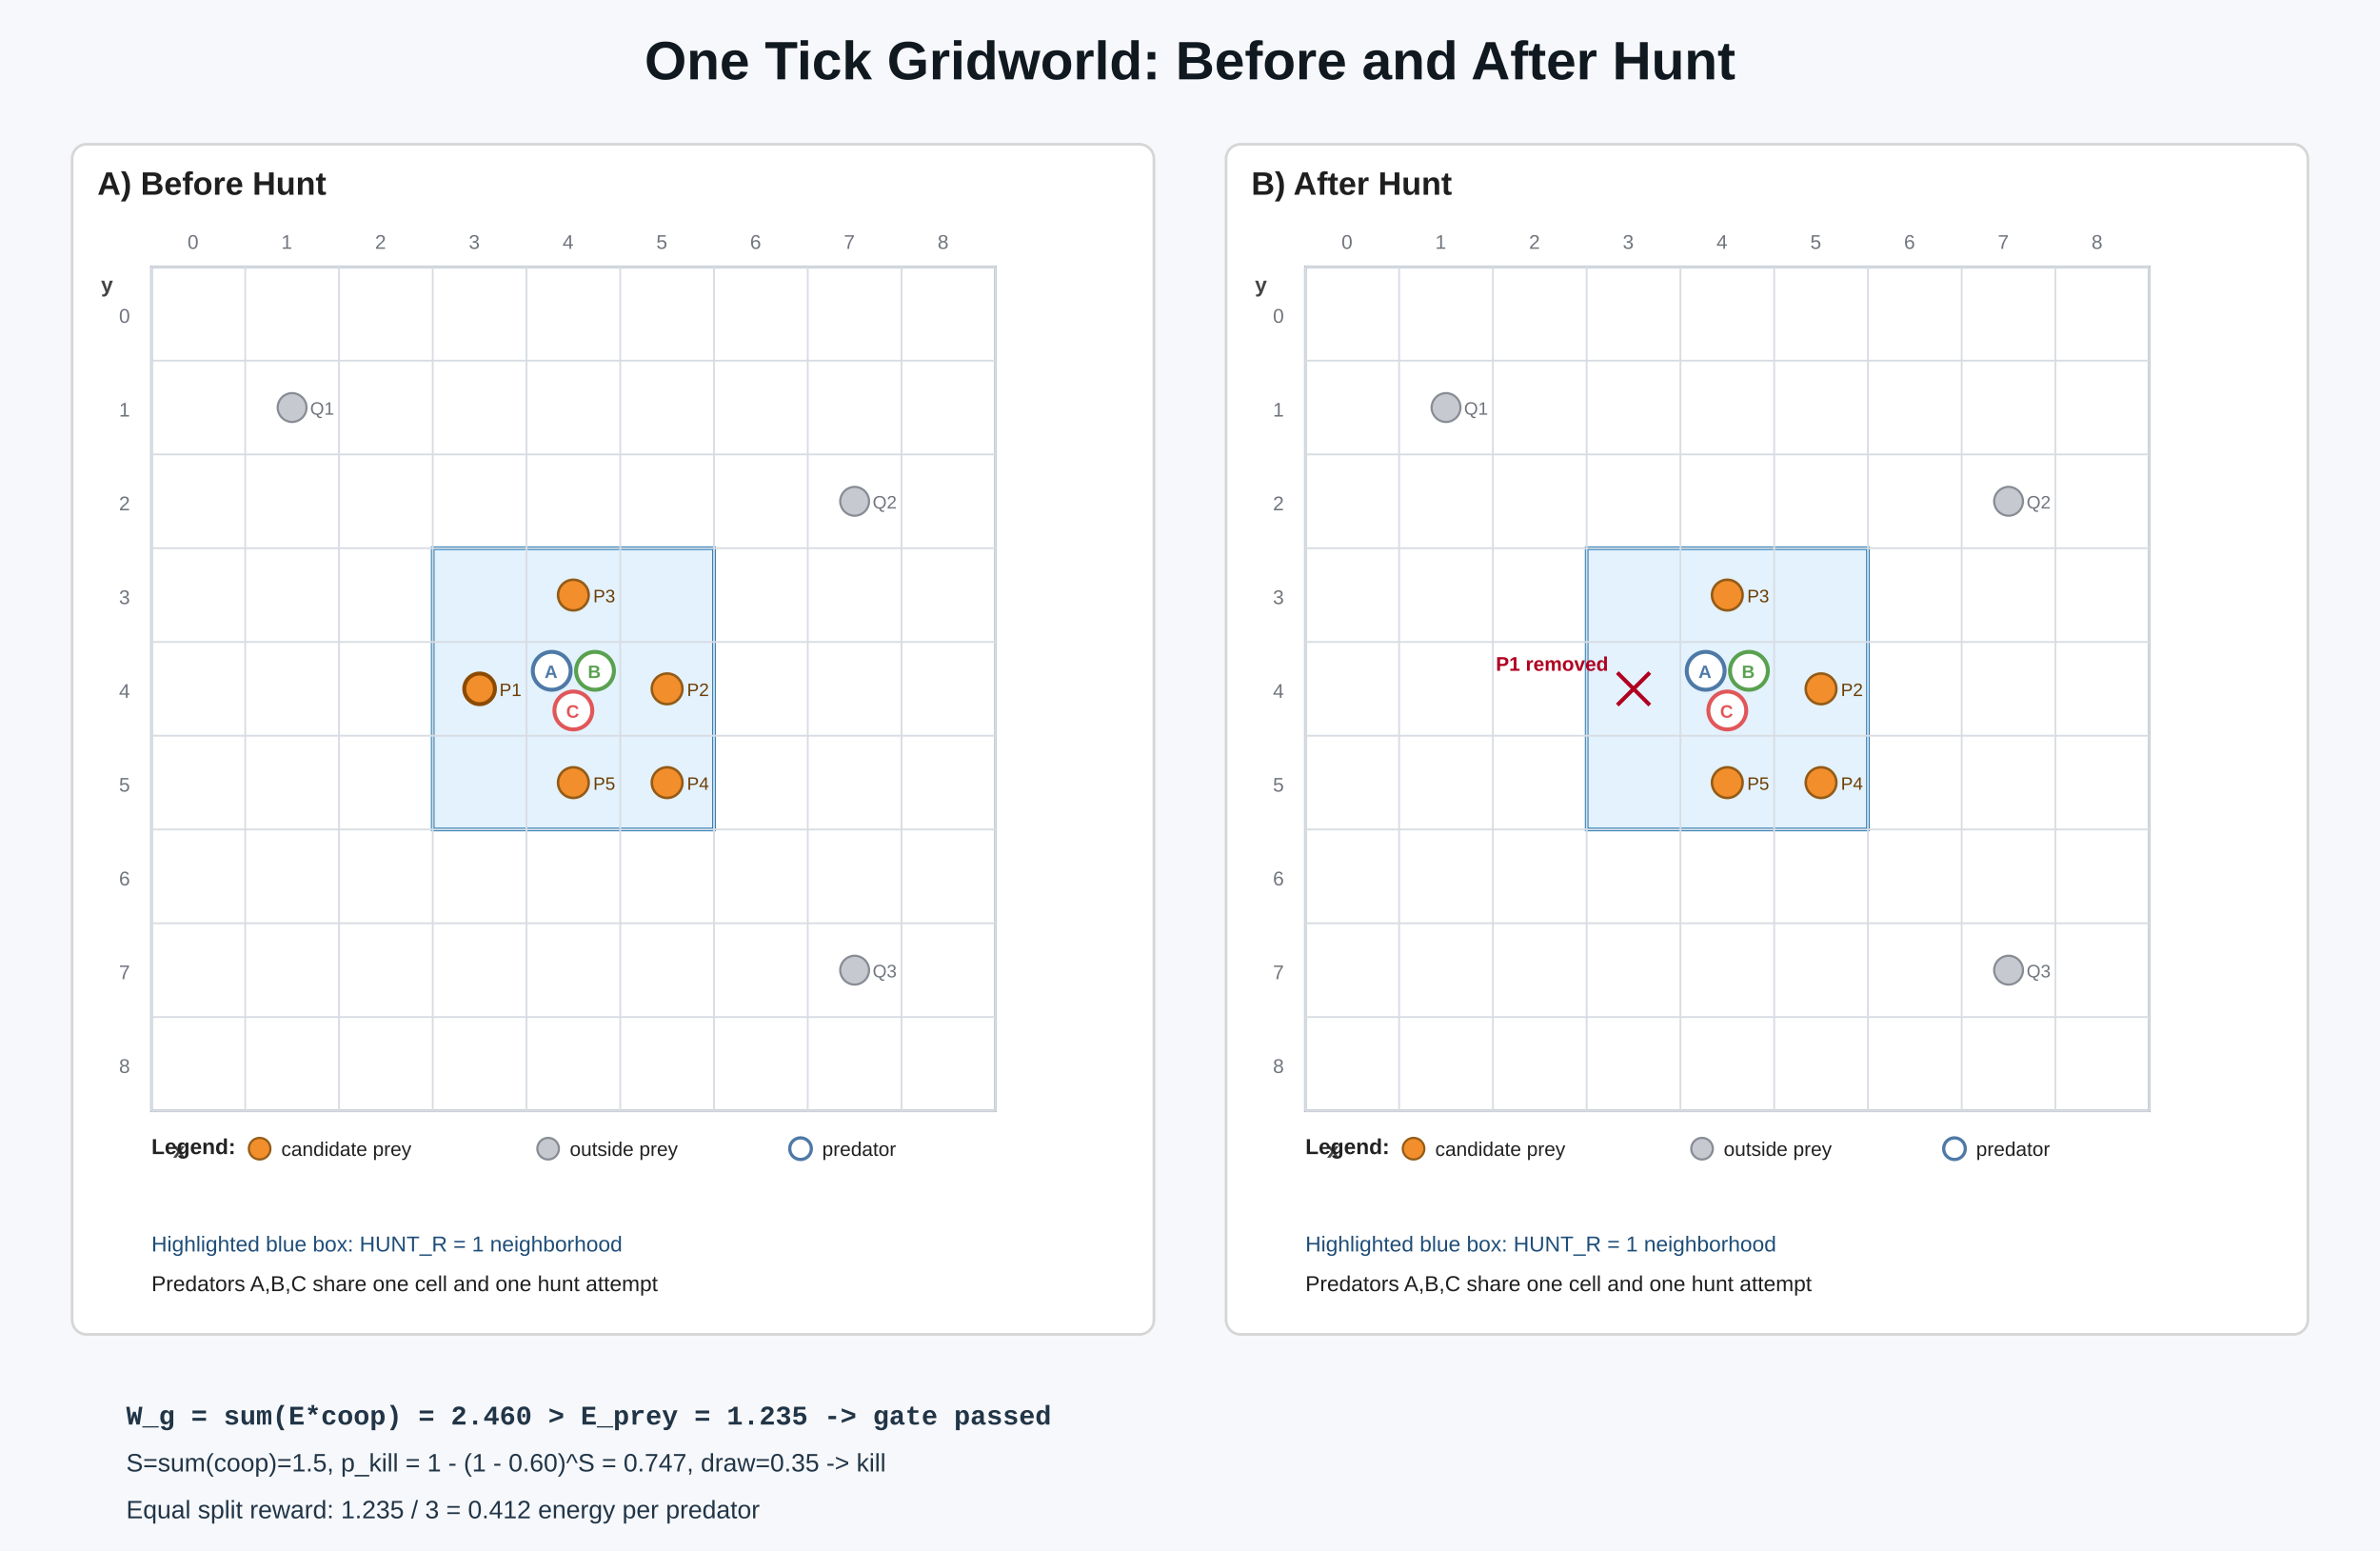
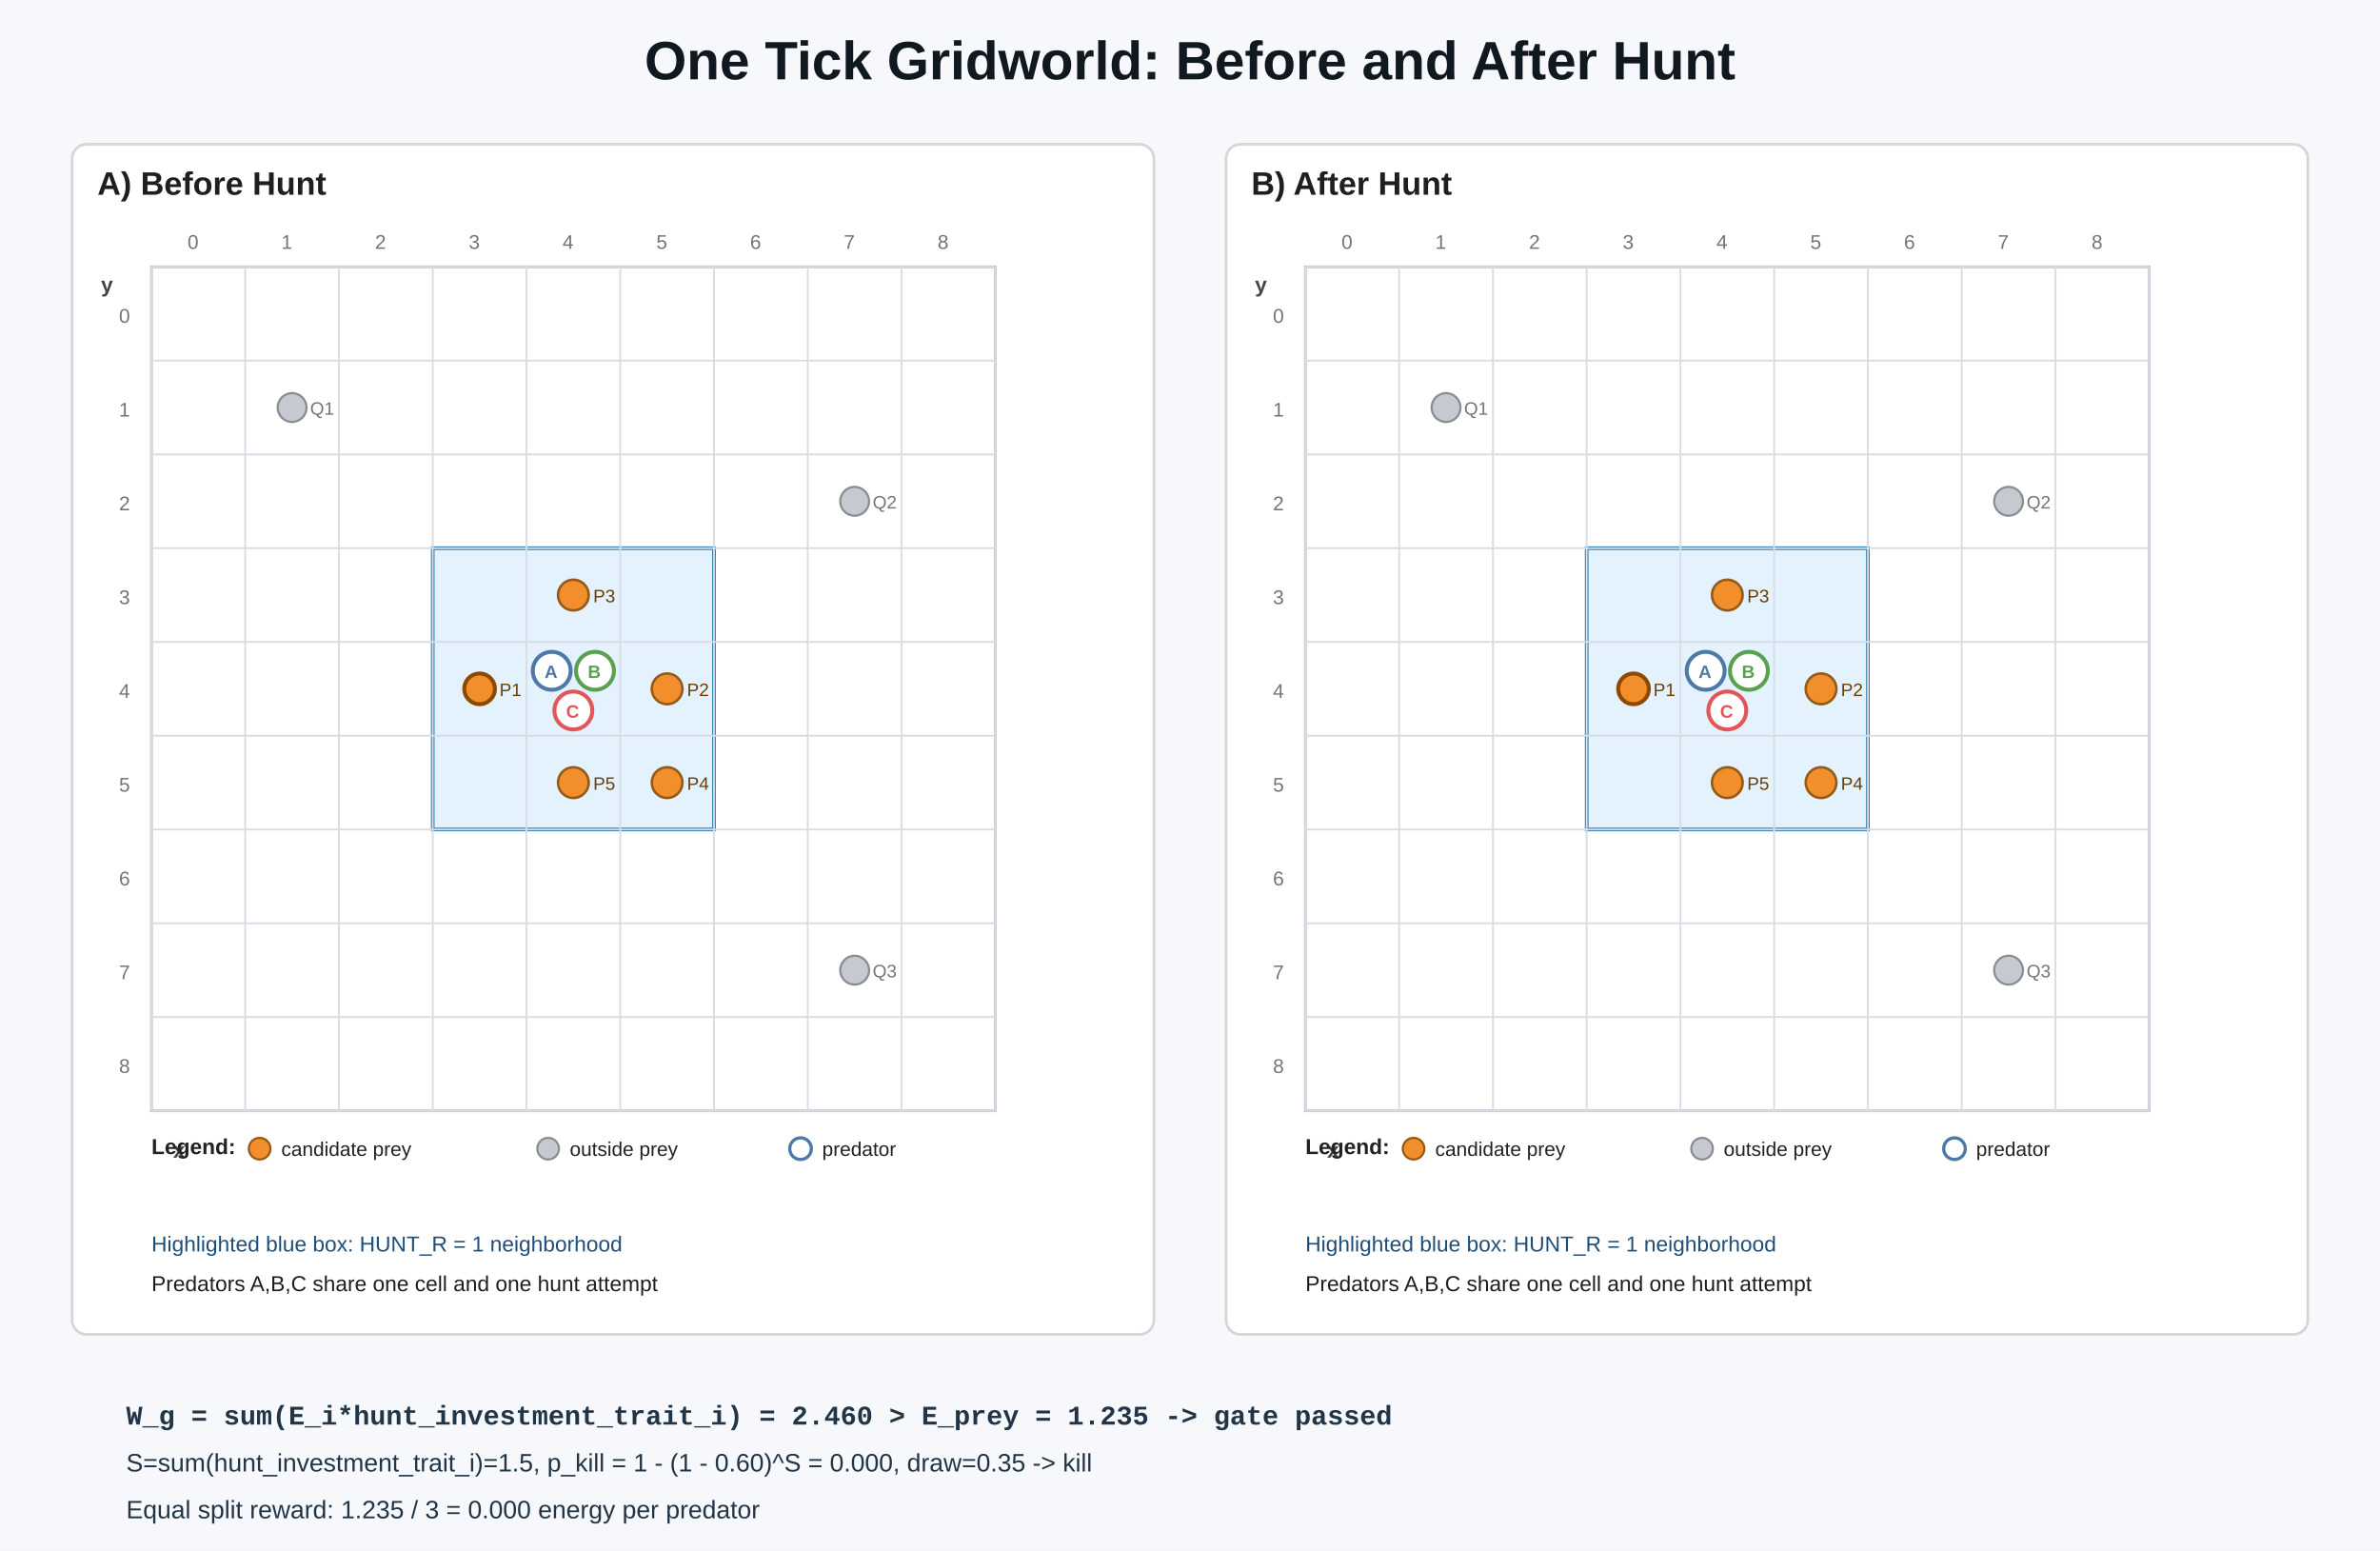
<svg xmlns="http://www.w3.org/2000/svg" width="1320" height="860" viewBox="0 0 1320 860">
  <rect x="0" y="0" width="1320" height="860" fill="#f7f8fb" stroke="none" stroke-width="0.0" rx="0" />
  <text text-anchor="middle" x="660.0" y="44" font-family="Arial" font-size="30" font-weight="700" fill="#101820">One Tick Gridworld: Before and After Hunt</text>
  <rect x="40" y="80" width="600" height="660" fill="#ffffff" stroke="#d6d6d6" stroke-width="1.5" rx="8" />
  <text x="54" y="108" font-family="Arial" font-size="18" font-weight="700" fill="#1f1f1f">A) Before Hunt</text>
  <rect x="680" y="80" width="600" height="660" fill="#ffffff" stroke="#d6d6d6" stroke-width="1.5" rx="8" />
  <text x="694" y="108" font-family="Arial" font-size="18" font-weight="700" fill="#1f1f1f">B) After Hunt</text>
  <rect x="84" y="148" width="468" height="468" fill="#ffffff" stroke="#b5bdc8" stroke-width="1.5" rx="0" />
  <rect x="240" y="304" width="156" height="156" fill="#e3f2fd" stroke="#1f77b4" stroke-width="2.0" rx="0" />
  <line x1="84" y1="148" x2="84" y2="616" stroke="#d8dce3" stroke-width="1.0" />
  <line x1="84" y1="148" x2="552" y2="148" stroke="#d8dce3" stroke-width="1.0" />
  <line x1="136" y1="148" x2="136" y2="616" stroke="#d8dce3" stroke-width="1.0" />
  <line x1="84" y1="200" x2="552" y2="200" stroke="#d8dce3" stroke-width="1.0" />
  <line x1="188" y1="148" x2="188" y2="616" stroke="#d8dce3" stroke-width="1.0" />
  <line x1="84" y1="252" x2="552" y2="252" stroke="#d8dce3" stroke-width="1.0" />
  <line x1="240" y1="148" x2="240" y2="616" stroke="#d8dce3" stroke-width="1.0" />
  <line x1="84" y1="304" x2="552" y2="304" stroke="#d8dce3" stroke-width="1.0" />
  <line x1="292" y1="148" x2="292" y2="616" stroke="#d8dce3" stroke-width="1.0" />
  <line x1="84" y1="356" x2="552" y2="356" stroke="#d8dce3" stroke-width="1.0" />
  <line x1="344" y1="148" x2="344" y2="616" stroke="#d8dce3" stroke-width="1.0" />
  <line x1="84" y1="408" x2="552" y2="408" stroke="#d8dce3" stroke-width="1.0" />
  <line x1="396" y1="148" x2="396" y2="616" stroke="#d8dce3" stroke-width="1.0" />
  <line x1="84" y1="460" x2="552" y2="460" stroke="#d8dce3" stroke-width="1.0" />
  <line x1="448" y1="148" x2="448" y2="616" stroke="#d8dce3" stroke-width="1.0" />
  <line x1="84" y1="512" x2="552" y2="512" stroke="#d8dce3" stroke-width="1.0" />
  <line x1="500" y1="148" x2="500" y2="616" stroke="#d8dce3" stroke-width="1.0" />
  <line x1="84" y1="564" x2="552" y2="564" stroke="#d8dce3" stroke-width="1.0" />
  <line x1="552" y1="148" x2="552" y2="616" stroke="#d8dce3" stroke-width="1.0" />
  <line x1="84" y1="616" x2="552" y2="616" stroke="#d8dce3" stroke-width="1.0" />
  <text x="104" y="138" font-family="Arial" font-size="11" font-weight="400" fill="#70757d">0</text>
  <text x="66" y="179" font-family="Arial" font-size="11" font-weight="400" fill="#70757d">0</text>
  <text x="156" y="138" font-family="Arial" font-size="11" font-weight="400" fill="#70757d">1</text>
  <text x="66" y="231" font-family="Arial" font-size="11" font-weight="400" fill="#70757d">1</text>
  <text x="208" y="138" font-family="Arial" font-size="11" font-weight="400" fill="#70757d">2</text>
  <text x="66" y="283" font-family="Arial" font-size="11" font-weight="400" fill="#70757d">2</text>
  <text x="260" y="138" font-family="Arial" font-size="11" font-weight="400" fill="#70757d">3</text>
  <text x="66" y="335" font-family="Arial" font-size="11" font-weight="400" fill="#70757d">3</text>
  <text x="312" y="138" font-family="Arial" font-size="11" font-weight="400" fill="#70757d">4</text>
  <text x="66" y="387" font-family="Arial" font-size="11" font-weight="400" fill="#70757d">4</text>
  <text x="364" y="138" font-family="Arial" font-size="11" font-weight="400" fill="#70757d">5</text>
  <text x="66" y="439" font-family="Arial" font-size="11" font-weight="400" fill="#70757d">5</text>
  <text x="416" y="138" font-family="Arial" font-size="11" font-weight="400" fill="#70757d">6</text>
  <text x="66" y="491" font-family="Arial" font-size="11" font-weight="400" fill="#70757d">6</text>
  <text x="468" y="138" font-family="Arial" font-size="11" font-weight="400" fill="#70757d">7</text>
  <text x="66" y="543" font-family="Arial" font-size="11" font-weight="400" fill="#70757d">7</text>
  <text x="520" y="138" font-family="Arial" font-size="11" font-weight="400" fill="#70757d">8</text>
  <text x="66" y="595" font-family="Arial" font-size="11" font-weight="400" fill="#70757d">8</text>
  <text x="96" y="642" font-family="Arial" font-size="12" font-weight="600" fill="#444444">x</text>
  <text x="56" y="162" font-family="Arial" font-size="12" font-weight="600" fill="#444444">y</text>
  <circle cx="162.0" cy="226.0" r="8" fill="#c6c9cf" stroke="#888c94" stroke-width="1.2" />
  <text x="172.0" y="230.0" font-family="Arial" font-size="10" font-weight="400" fill="#6f747d">Q1</text>
  <circle cx="474.0" cy="278.0" r="8" fill="#c6c9cf" stroke="#888c94" stroke-width="1.2" />
  <text x="484.0" y="282.0" font-family="Arial" font-size="10" font-weight="400" fill="#6f747d">Q2</text>
  <circle cx="474.0" cy="538.0" r="8" fill="#c6c9cf" stroke="#888c94" stroke-width="1.2" />
  <text x="484.0" y="542.0" font-family="Arial" font-size="10" font-weight="400" fill="#6f747d">Q3</text>
  <circle cx="266.0" cy="382.0" r="8.5" fill="#f28e2b" stroke="#8c4a00" stroke-width="2.2" />
  <text x="277.0" y="386.0" font-family="Arial" font-size="10" font-weight="400" fill="#6d3d02">P1</text>
  <circle cx="370.0" cy="382.0" r="8.5" fill="#f28e2b" stroke="#935b17" stroke-width="1.4" />
  <text x="381.0" y="386.0" font-family="Arial" font-size="10" font-weight="400" fill="#6d3d02">P2</text>
  <circle cx="318.0" cy="330.0" r="8.5" fill="#f28e2b" stroke="#935b17" stroke-width="1.4" />
  <text x="329.0" y="334.0" font-family="Arial" font-size="10" font-weight="400" fill="#6d3d02">P3</text>
  <circle cx="370.0" cy="434.0" r="8.5" fill="#f28e2b" stroke="#935b17" stroke-width="1.4" />
  <text x="381.0" y="438.0" font-family="Arial" font-size="10" font-weight="400" fill="#6d3d02">P4</text>
  <circle cx="318.0" cy="434.0" r="8.5" fill="#f28e2b" stroke="#935b17" stroke-width="1.4" />
  <text x="329.0" y="438.0" font-family="Arial" font-size="10" font-weight="400" fill="#6d3d02">P5</text>
  <circle cx="306.0" cy="372.0" r="10.5" fill="#ffffff" stroke="#4E79A7" stroke-width="2.2" />
  <text x="302.0" y="376.0" font-family="Arial" font-size="10" font-weight="700" fill="#4E79A7">A</text>
  <circle cx="330.0" cy="372.0" r="10.5" fill="#ffffff" stroke="#59A14F" stroke-width="2.2" />
  <text x="326.0" y="376.0" font-family="Arial" font-size="10" font-weight="700" fill="#59A14F">B</text>
  <circle cx="318.0" cy="394.0" r="10.5" fill="#ffffff" stroke="#E15759" stroke-width="2.2" />
  <text x="314.0" y="398.0" font-family="Arial" font-size="10" font-weight="700" fill="#E15759">C</text>
  <text x="84" y="640" font-family="Arial" font-size="12" font-weight="700" fill="#222222">Legend:</text>
  <circle cx="144" cy="637" r="6" fill="#f28e2b" stroke="#935b17" stroke-width="1.2" />
  <text x="156" y="641" font-family="Arial" font-size="11" font-weight="400" fill="#222222">candidate prey</text>
  <circle cx="304" cy="637" r="6" fill="#c6c9cf" stroke="#888c94" stroke-width="1.2" />
  <text x="316" y="641" font-family="Arial" font-size="11" font-weight="400" fill="#222222">outside prey</text>
  <circle cx="444" cy="637" r="6" fill="#ffffff" stroke="#4E79A7" stroke-width="1.8" />
  <text x="456" y="641" font-family="Arial" font-size="11" font-weight="400" fill="#222222">predator</text>
  <text x="84" y="694" font-family="Arial" font-size="12" font-weight="400" fill="#1f4e79">Highlighted blue box: HUNT_R = 1 neighborhood</text>
  <text x="84" y="716" font-family="Arial" font-size="12" font-weight="400" fill="#1f1f1f">Predators A,B,C share one cell and one hunt attempt</text>
  <rect x="724" y="148" width="468" height="468" fill="#ffffff" stroke="#b5bdc8" stroke-width="1.5" rx="0" />
  <rect x="880" y="304" width="156" height="156" fill="#e3f2fd" stroke="#1f77b4" stroke-width="2.0" rx="0" />
  <line x1="724" y1="148" x2="724" y2="616" stroke="#d8dce3" stroke-width="1.0" />
  <line x1="724" y1="148" x2="1192" y2="148" stroke="#d8dce3" stroke-width="1.0" />
  <line x1="776" y1="148" x2="776" y2="616" stroke="#d8dce3" stroke-width="1.0" />
  <line x1="724" y1="200" x2="1192" y2="200" stroke="#d8dce3" stroke-width="1.0" />
  <line x1="828" y1="148" x2="828" y2="616" stroke="#d8dce3" stroke-width="1.0" />
  <line x1="724" y1="252" x2="1192" y2="252" stroke="#d8dce3" stroke-width="1.0" />
  <line x1="880" y1="148" x2="880" y2="616" stroke="#d8dce3" stroke-width="1.0" />
  <line x1="724" y1="304" x2="1192" y2="304" stroke="#d8dce3" stroke-width="1.0" />
  <line x1="932" y1="148" x2="932" y2="616" stroke="#d8dce3" stroke-width="1.0" />
  <line x1="724" y1="356" x2="1192" y2="356" stroke="#d8dce3" stroke-width="1.0" />
  <line x1="984" y1="148" x2="984" y2="616" stroke="#d8dce3" stroke-width="1.0" />
  <line x1="724" y1="408" x2="1192" y2="408" stroke="#d8dce3" stroke-width="1.0" />
  <line x1="1036" y1="148" x2="1036" y2="616" stroke="#d8dce3" stroke-width="1.0" />
  <line x1="724" y1="460" x2="1192" y2="460" stroke="#d8dce3" stroke-width="1.0" />
  <line x1="1088" y1="148" x2="1088" y2="616" stroke="#d8dce3" stroke-width="1.0" />
  <line x1="724" y1="512" x2="1192" y2="512" stroke="#d8dce3" stroke-width="1.0" />
  <line x1="1140" y1="148" x2="1140" y2="616" stroke="#d8dce3" stroke-width="1.0" />
  <line x1="724" y1="564" x2="1192" y2="564" stroke="#d8dce3" stroke-width="1.0" />
  <line x1="1192" y1="148" x2="1192" y2="616" stroke="#d8dce3" stroke-width="1.0" />
  <line x1="724" y1="616" x2="1192" y2="616" stroke="#d8dce3" stroke-width="1.0" />
  <text x="744" y="138" font-family="Arial" font-size="11" font-weight="400" fill="#70757d">0</text>
  <text x="706" y="179" font-family="Arial" font-size="11" font-weight="400" fill="#70757d">0</text>
  <text x="796" y="138" font-family="Arial" font-size="11" font-weight="400" fill="#70757d">1</text>
  <text x="706" y="231" font-family="Arial" font-size="11" font-weight="400" fill="#70757d">1</text>
  <text x="848" y="138" font-family="Arial" font-size="11" font-weight="400" fill="#70757d">2</text>
  <text x="706" y="283" font-family="Arial" font-size="11" font-weight="400" fill="#70757d">2</text>
  <text x="900" y="138" font-family="Arial" font-size="11" font-weight="400" fill="#70757d">3</text>
  <text x="706" y="335" font-family="Arial" font-size="11" font-weight="400" fill="#70757d">3</text>
  <text x="952" y="138" font-family="Arial" font-size="11" font-weight="400" fill="#70757d">4</text>
  <text x="706" y="387" font-family="Arial" font-size="11" font-weight="400" fill="#70757d">4</text>
  <text x="1004" y="138" font-family="Arial" font-size="11" font-weight="400" fill="#70757d">5</text>
  <text x="706" y="439" font-family="Arial" font-size="11" font-weight="400" fill="#70757d">5</text>
  <text x="1056" y="138" font-family="Arial" font-size="11" font-weight="400" fill="#70757d">6</text>
  <text x="706" y="491" font-family="Arial" font-size="11" font-weight="400" fill="#70757d">6</text>
  <text x="1108" y="138" font-family="Arial" font-size="11" font-weight="400" fill="#70757d">7</text>
  <text x="706" y="543" font-family="Arial" font-size="11" font-weight="400" fill="#70757d">7</text>
  <text x="1160" y="138" font-family="Arial" font-size="11" font-weight="400" fill="#70757d">8</text>
  <text x="706" y="595" font-family="Arial" font-size="11" font-weight="400" fill="#70757d">8</text>
  <text x="736" y="642" font-family="Arial" font-size="12" font-weight="600" fill="#444444">x</text>
  <text x="696" y="162" font-family="Arial" font-size="12" font-weight="600" fill="#444444">y</text>
  <circle cx="802.0" cy="226.0" r="8" fill="#c6c9cf" stroke="#888c94" stroke-width="1.2" />
  <text x="812.0" y="230.0" font-family="Arial" font-size="10" font-weight="400" fill="#6f747d">Q1</text>
  <circle cx="1114.0" cy="278.0" r="8" fill="#c6c9cf" stroke="#888c94" stroke-width="1.2" />
  <text x="1124.0" y="282.0" font-family="Arial" font-size="10" font-weight="400" fill="#6f747d">Q2</text>
  <circle cx="1114.0" cy="538.0" r="8" fill="#c6c9cf" stroke="#888c94" stroke-width="1.2" />
  <text x="1124.0" y="542.0" font-family="Arial" font-size="10" font-weight="400" fill="#6f747d">Q3</text>
+   <circle cx="906.0" cy="382.0" r="8.5" fill="#f28e2b" stroke="#8c4a00" stroke-width="2.2" />
+   <text x="917.0" y="386.0" font-family="Arial" font-size="10" font-weight="400" fill="#6d3d02">P1</text>
  <circle cx="1010.0" cy="382.0" r="8.5" fill="#f28e2b" stroke="#935b17" stroke-width="1.4" />
  <text x="1021.0" y="386.0" font-family="Arial" font-size="10" font-weight="400" fill="#6d3d02">P2</text>
  <circle cx="958.0" cy="330.0" r="8.5" fill="#f28e2b" stroke="#935b17" stroke-width="1.4" />
  <text x="969.0" y="334.0" font-family="Arial" font-size="10" font-weight="400" fill="#6d3d02">P3</text>
  <circle cx="1010.0" cy="434.0" r="8.5" fill="#f28e2b" stroke="#935b17" stroke-width="1.4" />
  <text x="1021.0" y="438.0" font-family="Arial" font-size="10" font-weight="400" fill="#6d3d02">P4</text>
  <circle cx="958.0" cy="434.0" r="8.5" fill="#f28e2b" stroke="#935b17" stroke-width="1.4" />
  <text x="969.0" y="438.0" font-family="Arial" font-size="10" font-weight="400" fill="#6d3d02">P5</text>
  <circle cx="946.0" cy="372.0" r="10.5" fill="#ffffff" stroke="#4E79A7" stroke-width="2.2" />
  <text x="942.0" y="376.0" font-family="Arial" font-size="10" font-weight="700" fill="#4E79A7">A</text>
  <circle cx="970.0" cy="372.0" r="10.5" fill="#ffffff" stroke="#59A14F" stroke-width="2.2" />
  <text x="966.0" y="376.0" font-family="Arial" font-size="10" font-weight="700" fill="#59A14F">B</text>
  <circle cx="958.0" cy="394.0" r="10.5" fill="#ffffff" stroke="#E15759" stroke-width="2.2" />
  <text x="954.0" y="398.0" font-family="Arial" font-size="10" font-weight="700" fill="#E15759">C</text>
-   <line x1="897.0" y1="373.0" x2="915.0" y2="391.0" stroke="#b00020" stroke-width="2.2" />
-   <line x1="897.0" y1="391.0" x2="915.0" y2="373.0" stroke="#b00020" stroke-width="2.2" />
-   <text text-anchor="end" x="892.0" y="372.0" font-family="Arial" font-size="11" font-weight="700" fill="#b00020">P1 removed</text>
  <text x="724" y="640" font-family="Arial" font-size="12" font-weight="700" fill="#222222">Legend:</text>
  <circle cx="784" cy="637" r="6" fill="#f28e2b" stroke="#935b17" stroke-width="1.2" />
  <text x="796" y="641" font-family="Arial" font-size="11" font-weight="400" fill="#222222">candidate prey</text>
  <circle cx="944" cy="637" r="6" fill="#c6c9cf" stroke="#888c94" stroke-width="1.2" />
  <text x="956" y="641" font-family="Arial" font-size="11" font-weight="400" fill="#222222">outside prey</text>
  <circle cx="1084" cy="637" r="6" fill="#ffffff" stroke="#4E79A7" stroke-width="1.8" />
  <text x="1096" y="641" font-family="Arial" font-size="11" font-weight="400" fill="#222222">predator</text>
  <text x="724" y="694" font-family="Arial" font-size="12" font-weight="400" fill="#1f4e79">Highlighted blue box: HUNT_R = 1 neighborhood</text>
  <text x="724" y="716" font-family="Arial" font-size="12" font-weight="400" fill="#1f1f1f">Predators A,B,C share one cell and one hunt attempt</text>
-   <text x="70" y="790" font-family="Courier New" font-size="15" font-weight="700" fill="#213547">W_g = sum(E*coop) = 2.460 &gt; E_prey = 1.235 -&gt; gate passed</text>
-   <text x="70" y="816" font-family="Arial" font-size="14" font-weight="400" fill="#213547">S=sum(coop)=1.5, p_kill = 1 - (1 - 0.60)^S = 0.747, draw=0.35 -&gt; kill</text>
-   <text x="70" y="842" font-family="Arial" font-size="14" font-weight="400" fill="#213547">Equal split reward: 1.235 / 3 = 0.412 energy per predator</text>
+   <text x="70" y="790" font-family="Courier New" font-size="15" font-weight="700" fill="#213547">W_g = sum(E_i*hunt_investment_trait_i) = 2.460 &gt; E_prey = 1.235 -&gt; gate passed</text>
+   <text x="70" y="816" font-family="Arial" font-size="14" font-weight="400" fill="#213547">S=sum(hunt_investment_trait_i)=1.5, p_kill = 1 - (1 - 0.60)^S = 0.000, draw=0.35 -&gt; kill</text>
+   <text x="70" y="842" font-family="Arial" font-size="14" font-weight="400" fill="#213547">Equal split reward: 1.235 / 3 = 0.000 energy per predator</text>
</svg>
